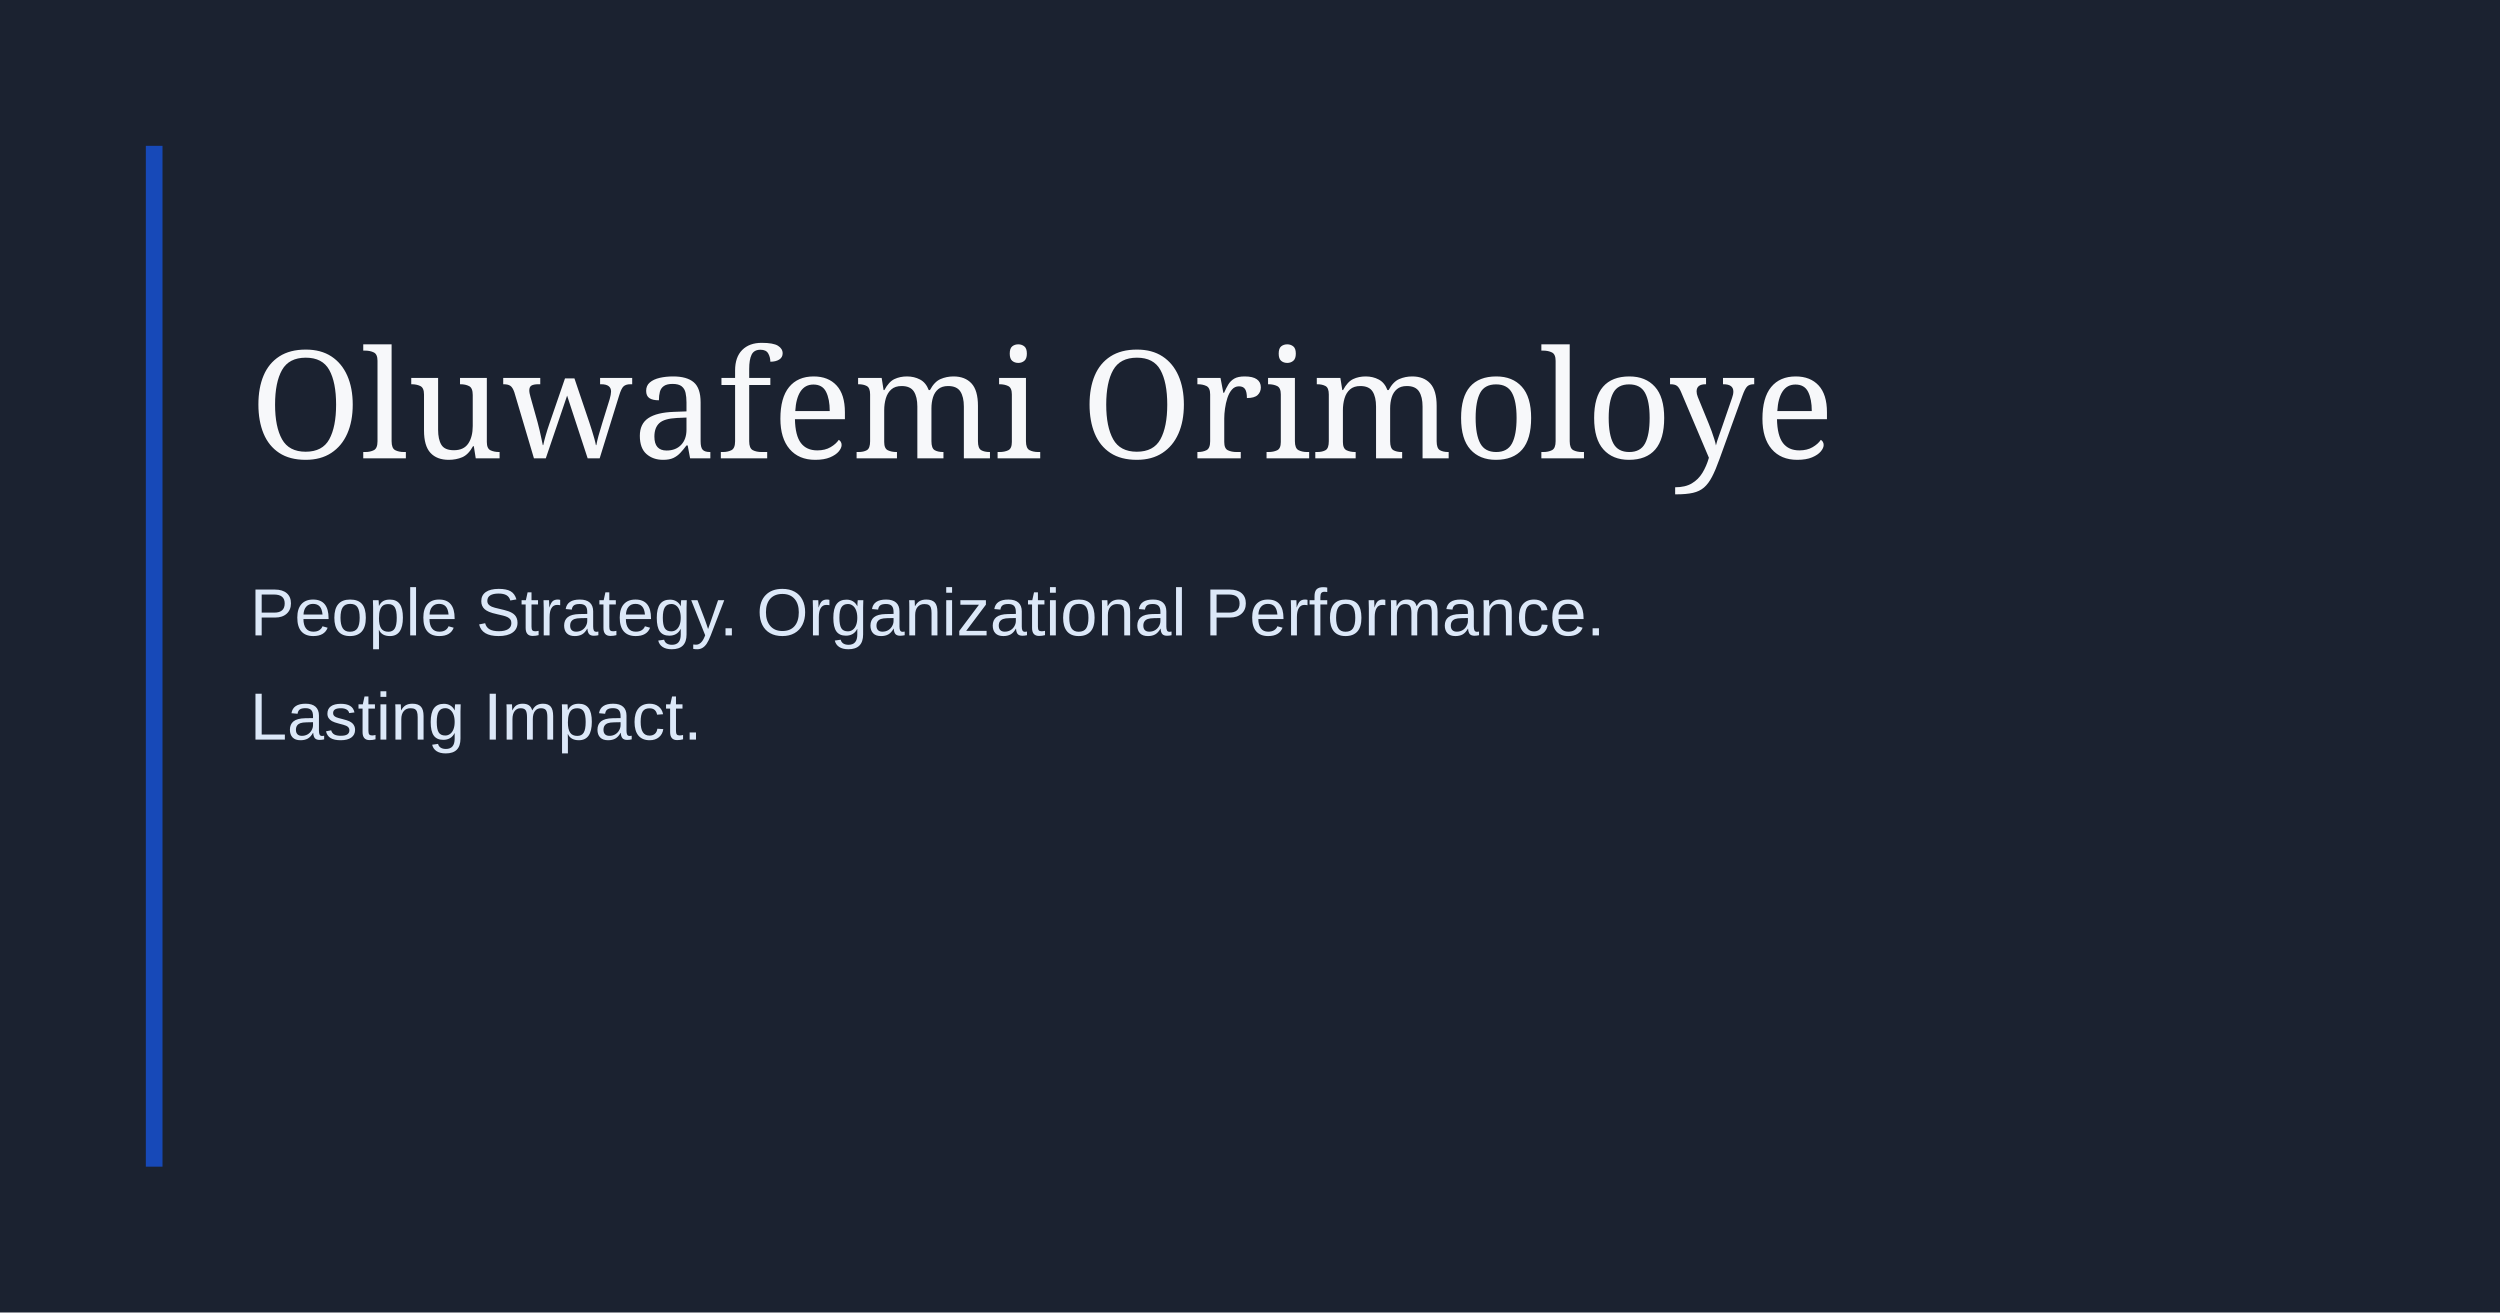
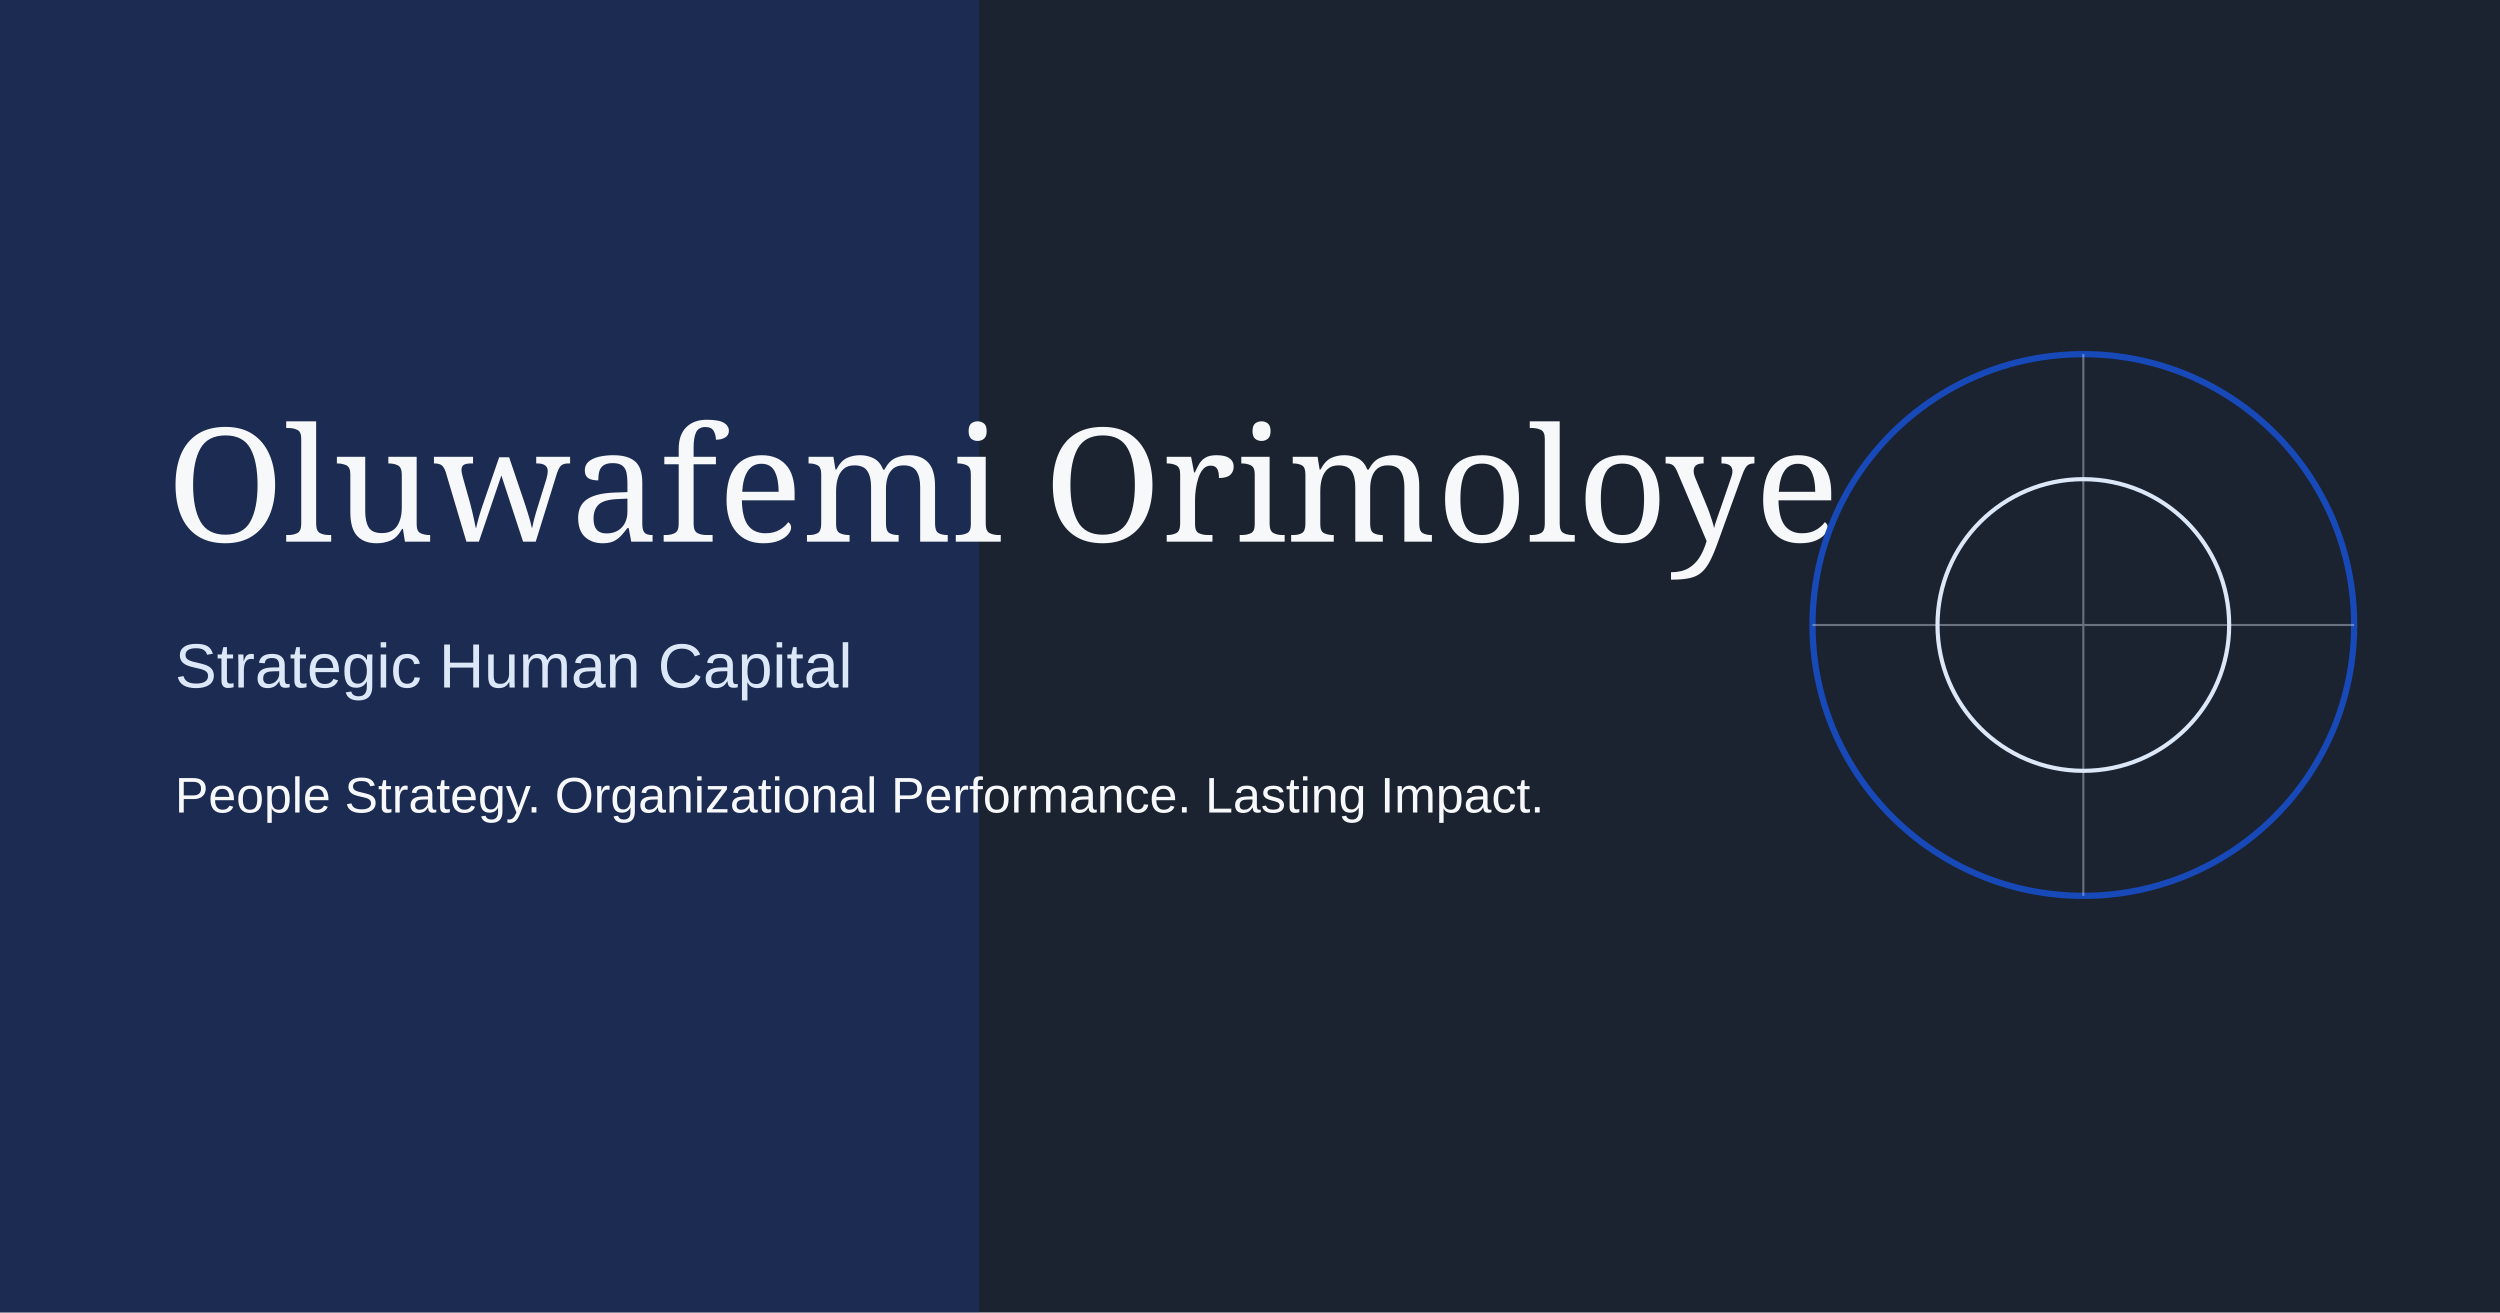
<svg xmlns="http://www.w3.org/2000/svg" width="1200" height="630" viewBox="0 0 1200 630">
  <rect width="1200" height="630" fill="#1B2230" />
-   <rect x="70" y="70" width="8" height="490" fill="#1749B8" />
-   <text x="120" y="220" fill="#F7F8FA" font-family="Georgia,serif" font-size="72">Oluwafemi Orimoloye</text>
-   <text x="120" y="305" fill="#DCE8F8" font-family="Arial,sans-serif" font-size="32">People Strategy. Organizational Performance.</text>
-   <text x="120" y="355" fill="#DCE8F8" font-family="Arial,sans-serif" font-size="32">Lasting Impact.</text>
+   <path d="M0 0h470v630H0z" fill="#1749B8" opacity=".24" />
+   <text x="80" y="260" fill="#F7F8FA" font-family="Georgia,serif" font-size="76">Oluwafemi Orimoloye</text>
+   <text x="84" y="330" fill="#DCE8F8" font-family="Arial,sans-serif" font-size="30">Strategic Human Capital</text>
+   <text x="84" y="390" fill="#F7F8FA" font-family="Arial,sans-serif" font-size="24">People Strategy. Organizational Performance. Lasting Impact.</text>
+   <circle cx="1000" cy="300" r="130" fill="none" stroke="#1749B8" stroke-width="3" />
+   <circle cx="1000" cy="300" r="70" fill="none" stroke="#DCE8F8" stroke-width="2" />
+   <path d="M870 300h260M1000 170v260" stroke="#DCE8F8" stroke-opacity=".4" />
</svg>
